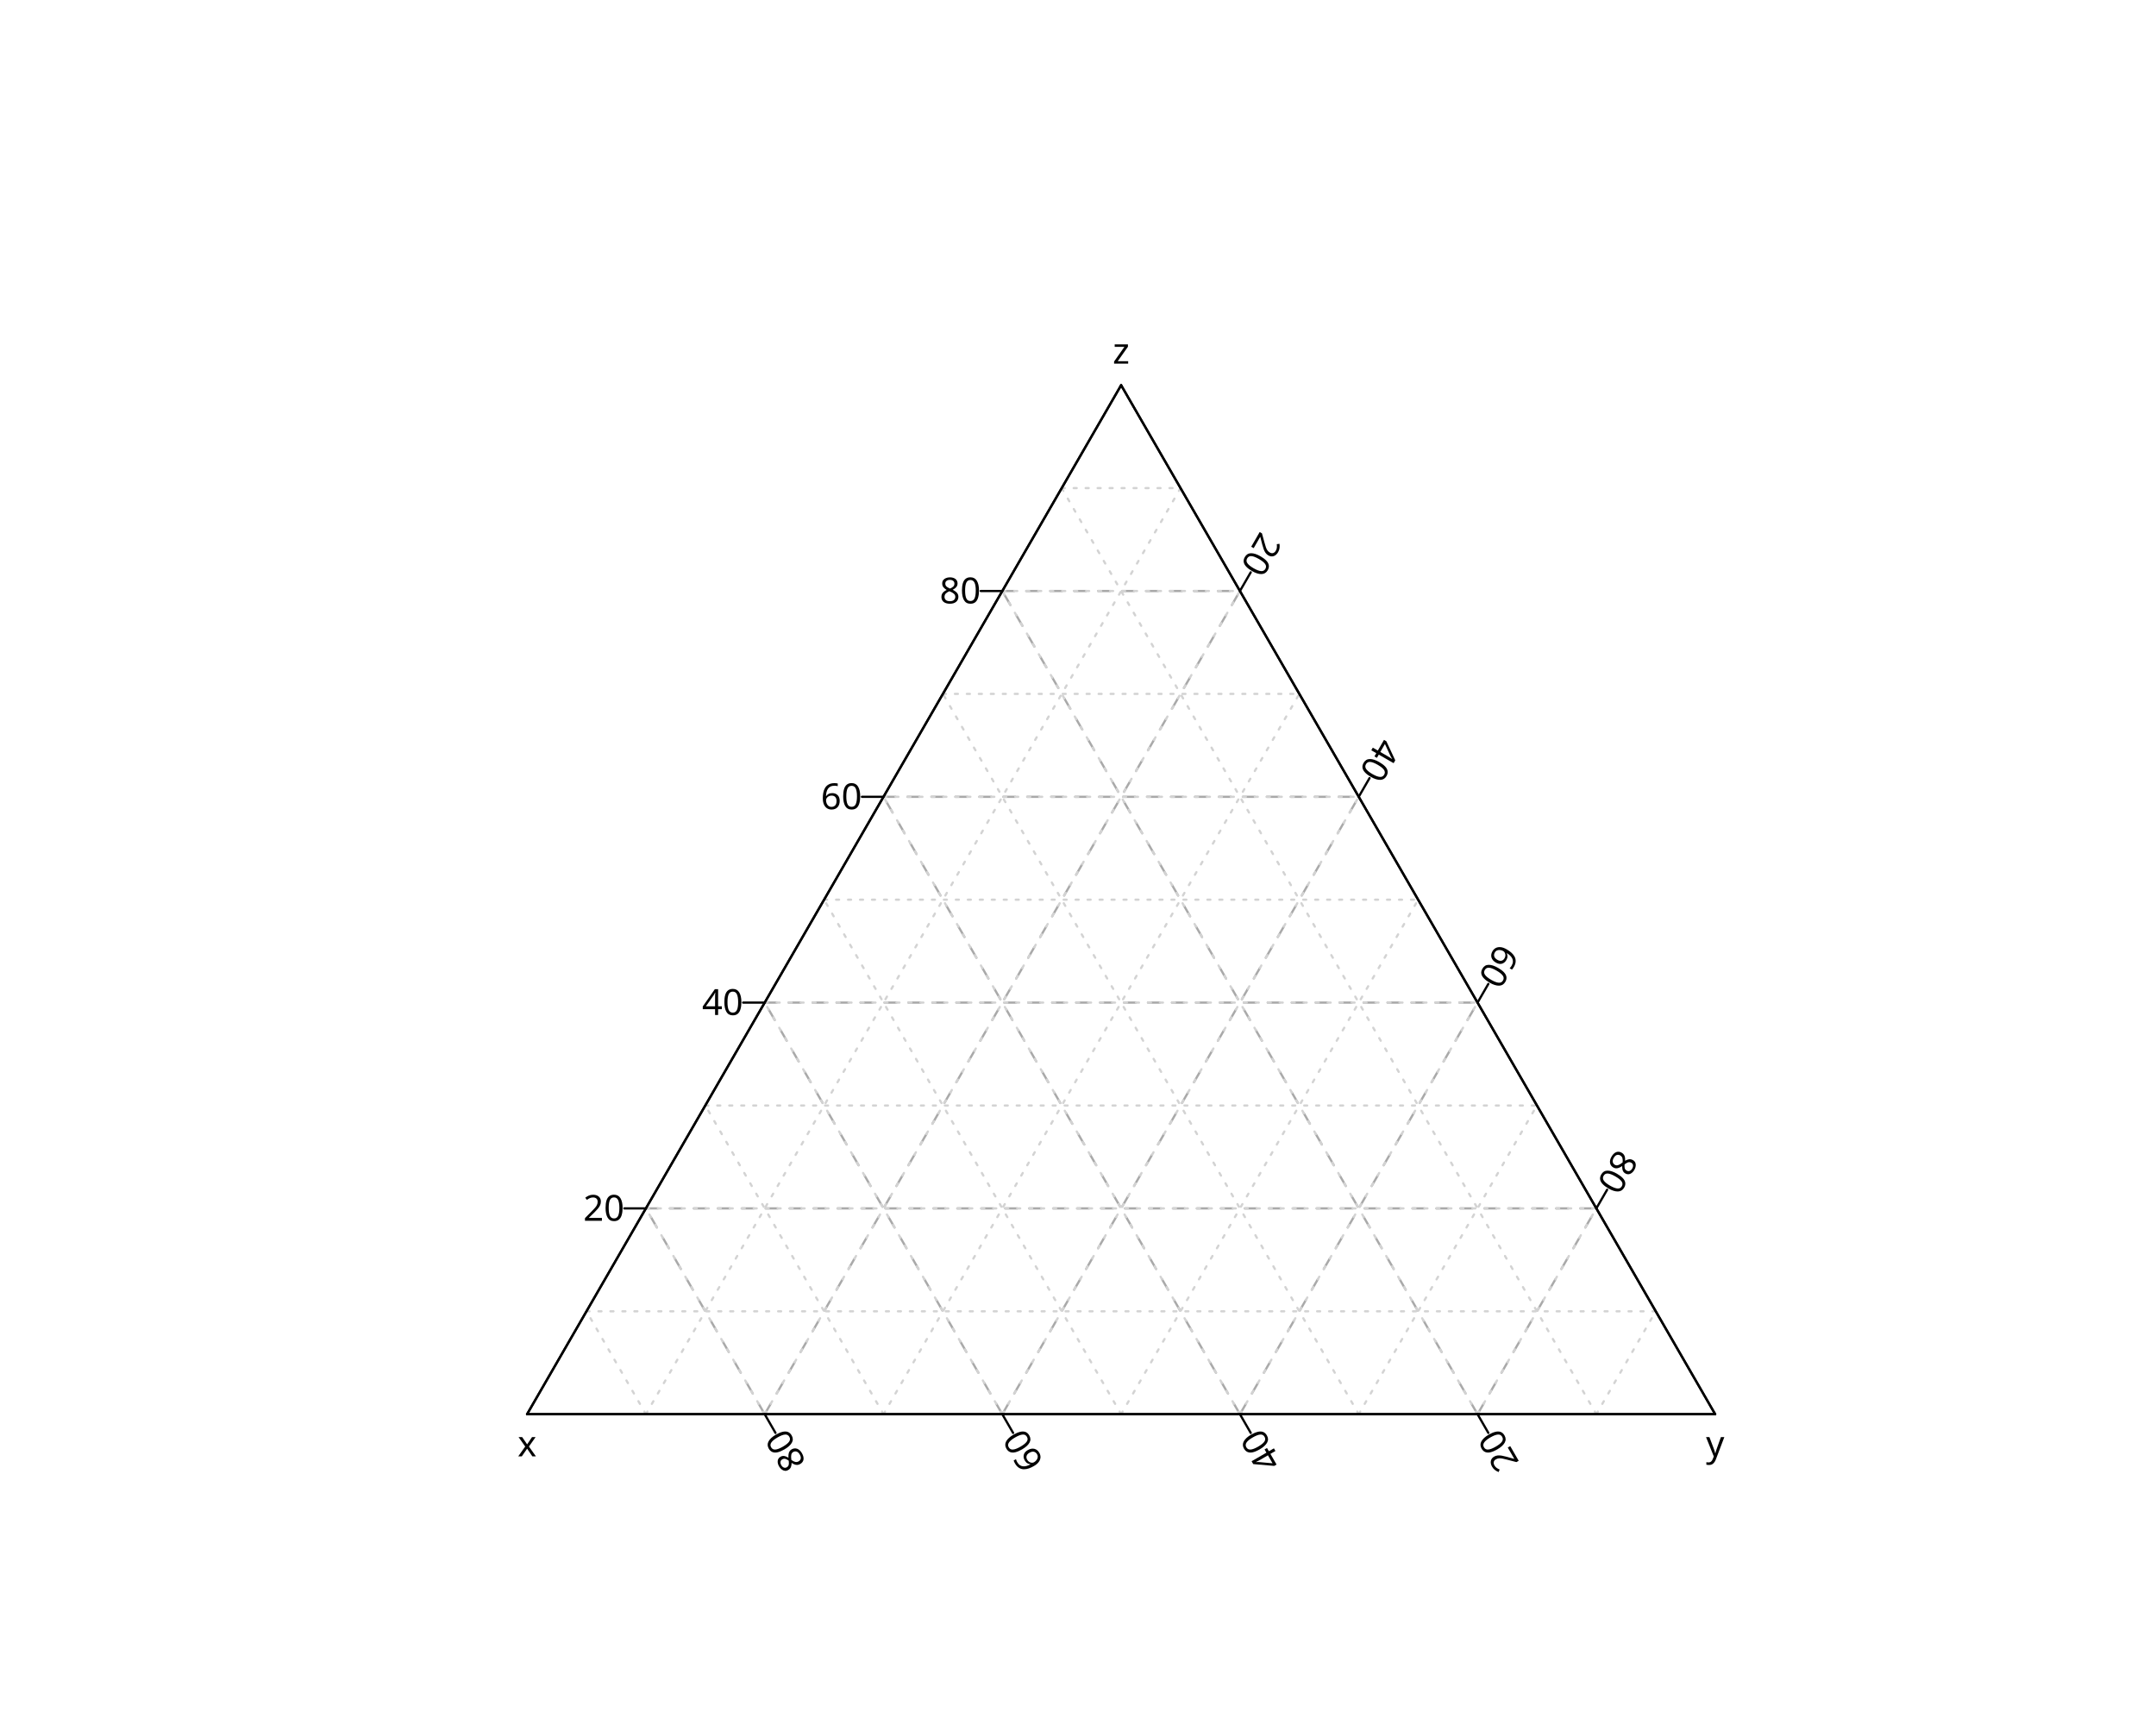
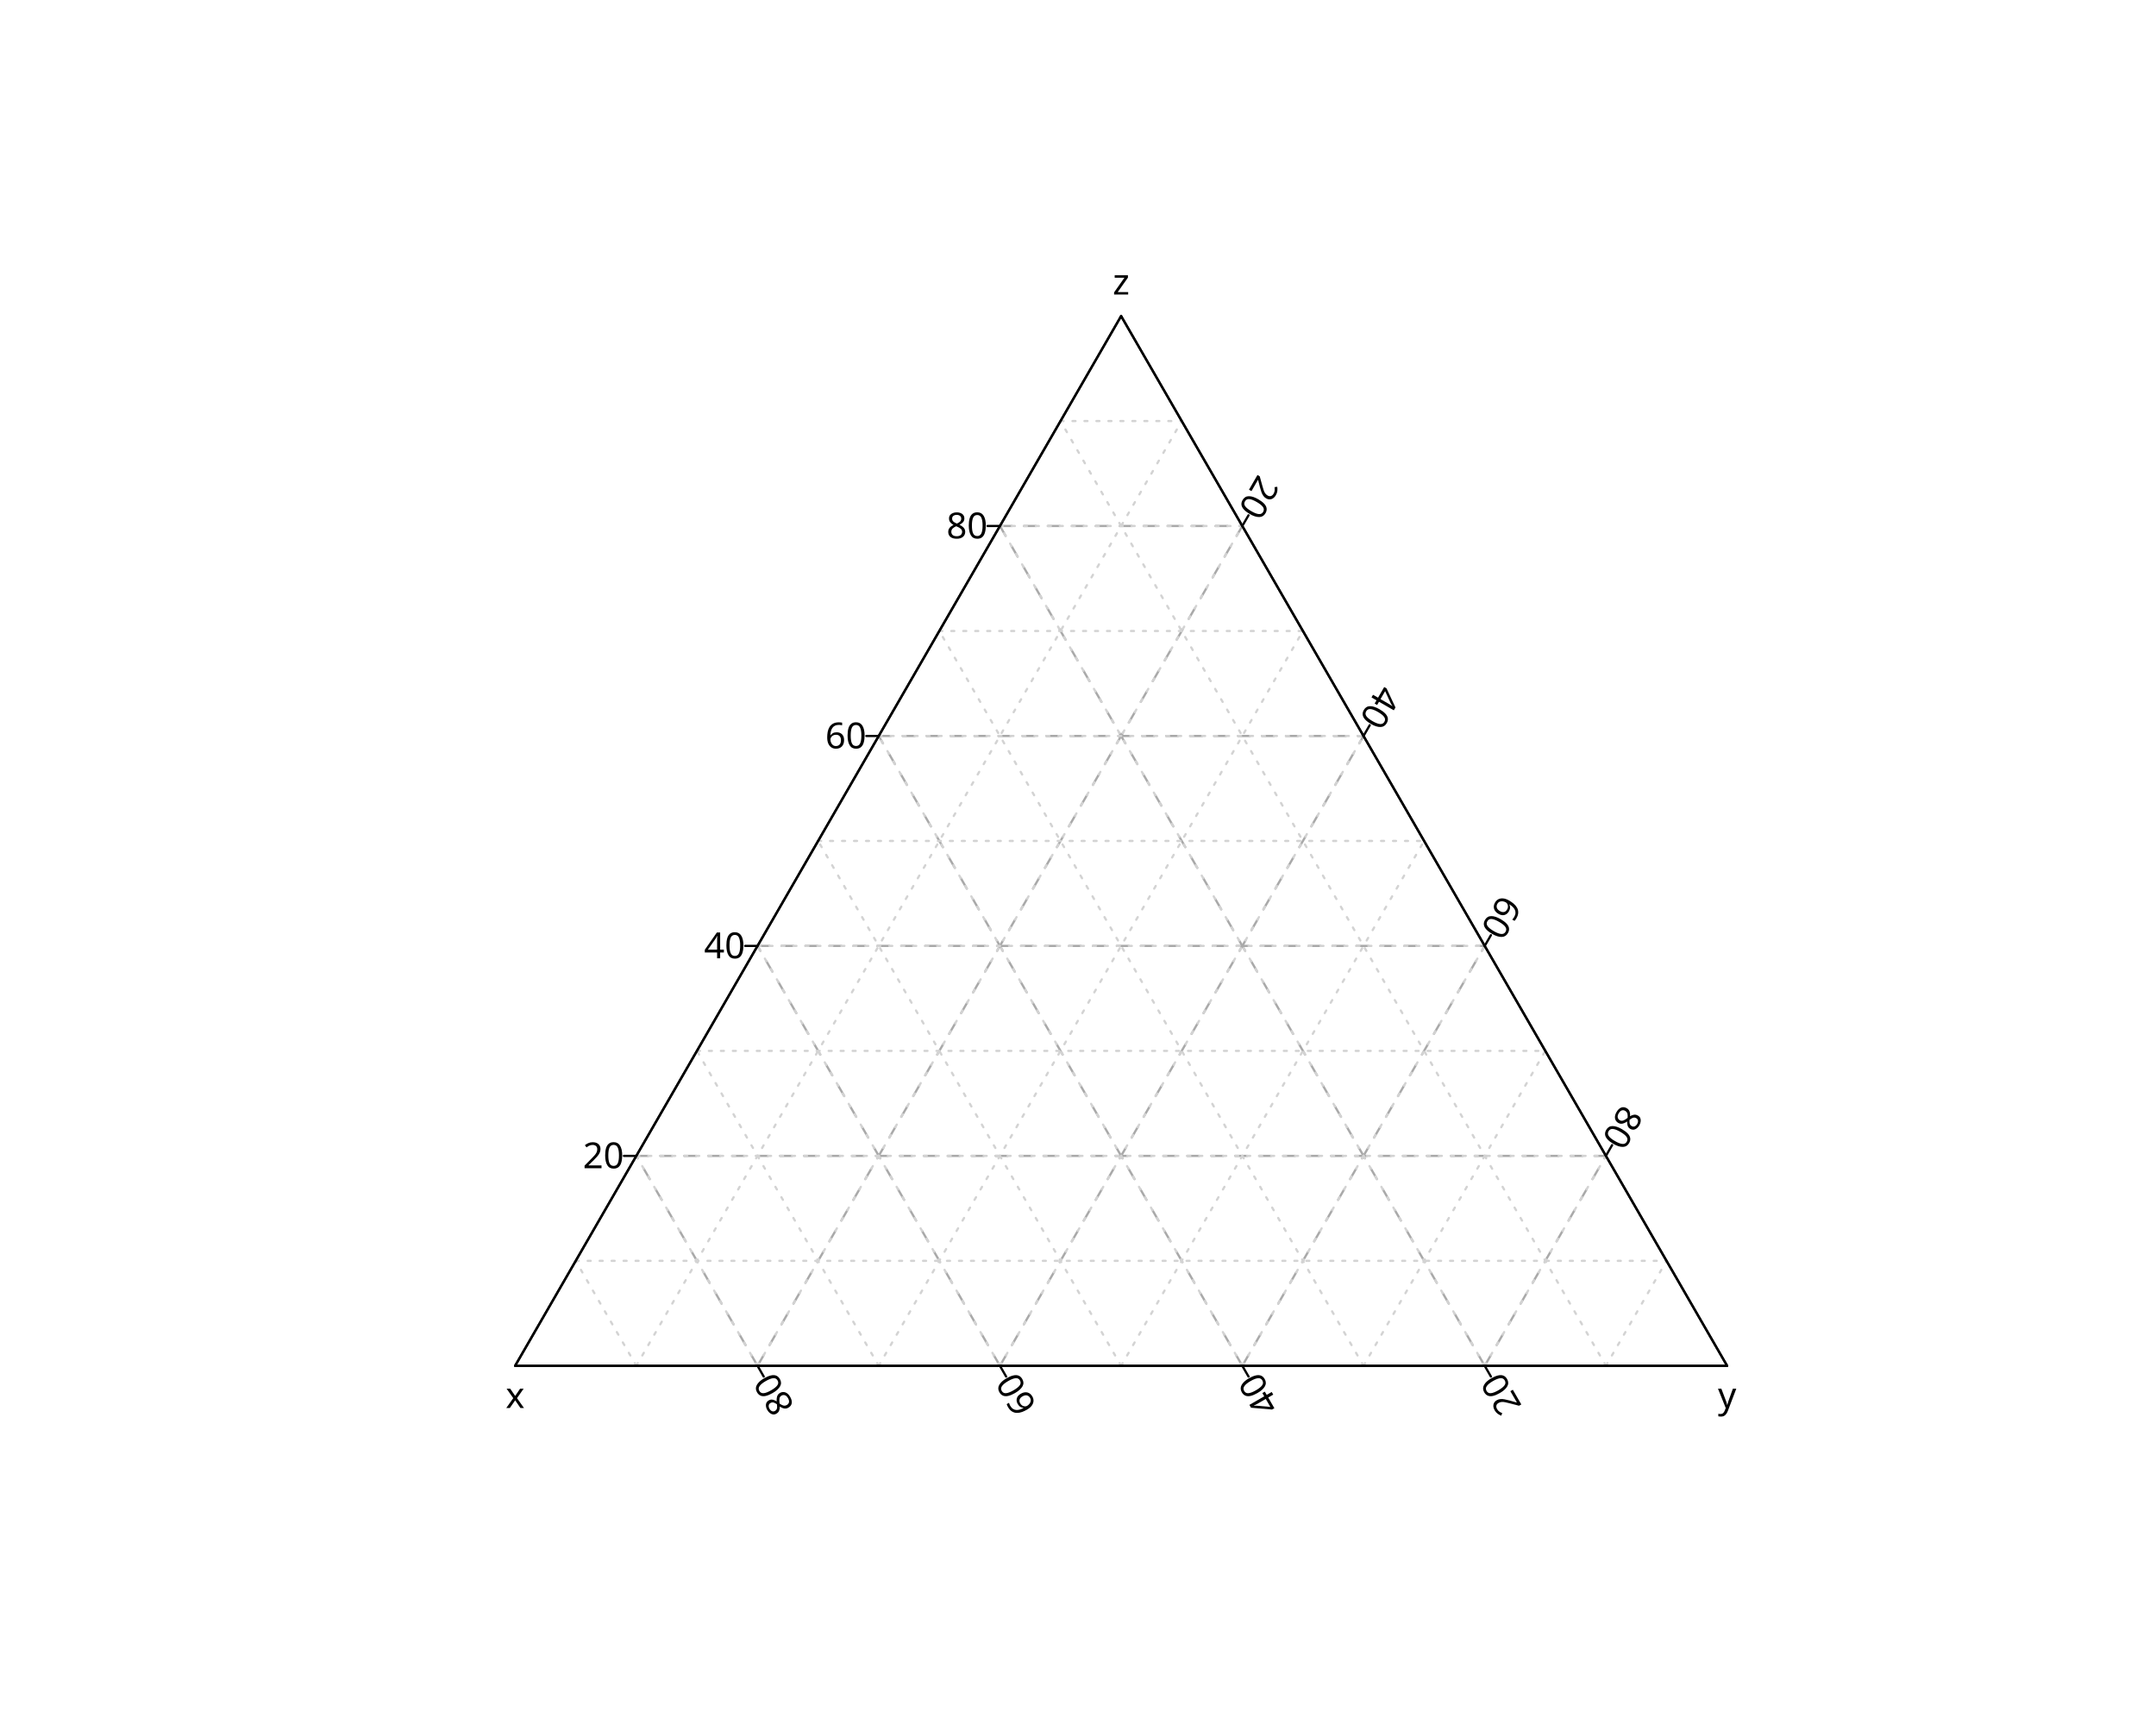
<svg xmlns="http://www.w3.org/2000/svg" class="svglite" data-engine-version="2.0" width="720.00pt" height="576.00pt" viewBox="0 0 720.00 576.00">
  <defs>
    <style type="text/css">
    .svglite line, .svglite polyline, .svglite polygon, .svglite path, .svglite rect, .svglite circle {
      fill: none;
      stroke: #000000;
      stroke-linecap: round;
      stroke-linejoin: round;
      stroke-miterlimit: 10.00;
    }
  </style>
  </defs>
  <rect width="100%" height="100%" style="stroke: none; fill: #FFFFFF;" />
  <defs>
    <clipPath id="cpMC4wMHw3MjAuMDB8MC4wMHw1NzYuMDA=">
      <rect x="0.00" y="0.00" width="720.00" height="576.00" />
    </clipPath>
  </defs>
  <g clip-path="url(#cpMC4wMHw3MjAuMDB8MC4wMHw1NzYuMDA=)">
</g>
  <defs>
    <clipPath id="cpMTUyLjY0fDU5Ni4xNnw1OS4wNHw1MDIuNTY=">
      <rect x="152.64" y="59.04" width="443.52" height="443.52" />
    </clipPath>
  </defs>
  <g clip-path="url(#cpMTUyLjY0fDU5Ni4xNnw1OS4wNHw1MDIuNTY=)">
-     <line x1="493.43" y1="472.22" x2="334.72" y2="197.34" style="stroke-width: 0.75; stroke: #A9A9A9; stroke-dasharray: 4.00,4.00;" />
-     <line x1="493.43" y1="472.22" x2="533.10" y2="403.50" style="stroke-width: 0.75; stroke: #A9A9A9; stroke-dasharray: 4.00,4.00;" />
-     <line x1="215.70" y1="403.50" x2="533.10" y2="403.50" style="stroke-width: 0.75; stroke: #A9A9A9; stroke-dasharray: 4.00,4.00;" />
-     <line x1="414.08" y1="472.22" x2="295.05" y2="266.06" style="stroke-width: 0.75; stroke: #A9A9A9; stroke-dasharray: 4.00,4.00;" />
-     <line x1="414.08" y1="472.22" x2="493.43" y2="334.78" style="stroke-width: 0.75; stroke: #A9A9A9; stroke-dasharray: 4.00,4.00;" />
-     <line x1="255.37" y1="334.78" x2="493.43" y2="334.78" style="stroke-width: 0.75; stroke: #A9A9A9; stroke-dasharray: 4.00,4.00;" />
-     <line x1="334.72" y1="472.22" x2="255.37" y2="334.78" style="stroke-width: 0.75; stroke: #A9A9A9; stroke-dasharray: 4.00,4.00;" />
-     <line x1="334.72" y1="472.22" x2="453.75" y2="266.06" style="stroke-width: 0.75; stroke: #A9A9A9; stroke-dasharray: 4.00,4.00;" />
-     <line x1="295.05" y1="266.06" x2="453.75" y2="266.06" style="stroke-width: 0.75; stroke: #A9A9A9; stroke-dasharray: 4.00,4.00;" />
-     <line x1="255.37" y1="472.22" x2="215.70" y2="403.50" style="stroke-width: 0.75; stroke: #A9A9A9; stroke-dasharray: 4.00,4.00;" />
-     <line x1="255.37" y1="472.22" x2="414.08" y2="197.34" style="stroke-width: 0.75; stroke: #A9A9A9; stroke-dasharray: 4.00,4.00;" />
-     <line x1="334.72" y1="197.34" x2="414.08" y2="197.34" style="stroke-width: 0.75; stroke: #A9A9A9; stroke-dasharray: 4.00,4.00;" />
-     <line x1="533.10" y1="472.22" x2="354.56" y2="162.98" style="stroke-width: 0.75; stroke: #D3D3D3; stroke-dasharray: 1.00,3.00;" />
-     <line x1="533.10" y1="472.22" x2="552.94" y2="437.86" style="stroke-width: 0.75; stroke: #D3D3D3; stroke-dasharray: 1.00,3.00;" />
-     <line x1="195.86" y1="437.86" x2="552.94" y2="437.86" style="stroke-width: 0.75; stroke: #D3D3D3; stroke-dasharray: 1.00,3.00;" />
-     <line x1="493.43" y1="472.22" x2="334.72" y2="197.34" style="stroke-width: 0.75; stroke: #D3D3D3; stroke-dasharray: 1.00,3.00;" />
-     <line x1="493.43" y1="472.22" x2="533.10" y2="403.50" style="stroke-width: 0.75; stroke: #D3D3D3; stroke-dasharray: 1.00,3.00;" />
-     <line x1="215.70" y1="403.50" x2="533.10" y2="403.50" style="stroke-width: 0.75; stroke: #D3D3D3; stroke-dasharray: 1.00,3.00;" />
-     <line x1="453.75" y1="472.22" x2="314.89" y2="231.70" style="stroke-width: 0.75; stroke: #D3D3D3; stroke-dasharray: 1.00,3.00;" />
-     <line x1="453.75" y1="472.22" x2="513.26" y2="369.14" style="stroke-width: 0.75; stroke: #D3D3D3; stroke-dasharray: 1.00,3.00;" />
-     <line x1="235.54" y1="369.14" x2="513.26" y2="369.14" style="stroke-width: 0.75; stroke: #D3D3D3; stroke-dasharray: 1.00,3.00;" />
-     <line x1="414.08" y1="472.22" x2="295.05" y2="266.06" style="stroke-width: 0.75; stroke: #D3D3D3; stroke-dasharray: 1.00,3.00;" />
-     <line x1="414.08" y1="472.22" x2="493.43" y2="334.78" style="stroke-width: 0.75; stroke: #D3D3D3; stroke-dasharray: 1.00,3.00;" />
-     <line x1="255.37" y1="334.78" x2="493.43" y2="334.78" style="stroke-width: 0.75; stroke: #D3D3D3; stroke-dasharray: 1.00,3.00;" />
-     <line x1="374.40" y1="472.22" x2="275.21" y2="300.42" style="stroke-width: 0.75; stroke: #D3D3D3; stroke-dasharray: 1.00,3.00;" />
-     <line x1="374.40" y1="472.22" x2="473.59" y2="300.42" style="stroke-width: 0.75; stroke: #D3D3D3; stroke-dasharray: 1.00,3.00;" />
-     <line x1="275.21" y1="300.42" x2="473.59" y2="300.42" style="stroke-width: 0.75; stroke: #D3D3D3; stroke-dasharray: 1.00,3.00;" />
-     <line x1="334.72" y1="472.22" x2="255.37" y2="334.78" style="stroke-width: 0.75; stroke: #D3D3D3; stroke-dasharray: 1.00,3.00;" />
-     <line x1="334.72" y1="472.22" x2="453.75" y2="266.06" style="stroke-width: 0.75; stroke: #D3D3D3; stroke-dasharray: 1.00,3.00;" />
-     <line x1="295.05" y1="266.06" x2="453.75" y2="266.06" style="stroke-width: 0.75; stroke: #D3D3D3; stroke-dasharray: 1.00,3.00;" />
-     <line x1="295.05" y1="472.22" x2="235.54" y2="369.14" style="stroke-width: 0.75; stroke: #D3D3D3; stroke-dasharray: 1.00,3.00;" />
-     <line x1="295.05" y1="472.22" x2="433.91" y2="231.70" style="stroke-width: 0.75; stroke: #D3D3D3; stroke-dasharray: 1.00,3.00;" />
-     <line x1="314.89" y1="231.70" x2="433.91" y2="231.70" style="stroke-width: 0.75; stroke: #D3D3D3; stroke-dasharray: 1.00,3.00;" />
-     <line x1="255.37" y1="472.22" x2="215.70" y2="403.50" style="stroke-width: 0.75; stroke: #D3D3D3; stroke-dasharray: 1.00,3.00;" />
-     <line x1="255.37" y1="472.22" x2="414.08" y2="197.34" style="stroke-width: 0.75; stroke: #D3D3D3; stroke-dasharray: 1.00,3.00;" />
-     <line x1="334.72" y1="197.34" x2="414.08" y2="197.34" style="stroke-width: 0.75; stroke: #D3D3D3; stroke-dasharray: 1.00,3.00;" />
-     <line x1="215.70" y1="472.22" x2="195.86" y2="437.86" style="stroke-width: 0.75; stroke: #D3D3D3; stroke-dasharray: 1.00,3.00;" />
-     <line x1="215.70" y1="472.22" x2="394.24" y2="162.98" style="stroke-width: 0.75; stroke: #D3D3D3; stroke-dasharray: 1.00,3.00;" />
-     <line x1="354.56" y1="162.98" x2="394.24" y2="162.98" style="stroke-width: 0.75; stroke: #D3D3D3; stroke-dasharray: 1.00,3.00;" />
-     <text transform="translate(262.55,476.39) rotate(-120)" text-anchor="end" style="font-size: 12.00px; font-family: sans;" textLength="13.35px" lengthAdjust="spacingAndGlyphs">80</text>
-     <text transform="translate(341.90,476.39) rotate(-120)" text-anchor="end" style="font-size: 12.00px; font-family: sans;" textLength="13.35px" lengthAdjust="spacingAndGlyphs">60</text>
-     <text transform="translate(421.25,476.39) rotate(-120)" text-anchor="end" style="font-size: 12.00px; font-family: sans;" textLength="13.35px" lengthAdjust="spacingAndGlyphs">40</text>
-     <text transform="translate(500.60,476.39) rotate(-120)" text-anchor="end" style="font-size: 12.00px; font-family: sans;" textLength="13.35px" lengthAdjust="spacingAndGlyphs">20</text>
-     <line x1="176.02" y1="472.22" x2="572.78" y2="472.22" style="stroke-width: 0.75;" />
-     <line x1="255.37" y1="472.22" x2="258.97" y2="478.46" style="stroke-width: 0.75;" />
-     <line x1="334.72" y1="472.22" x2="338.32" y2="478.46" style="stroke-width: 0.75;" />
-     <line x1="414.08" y1="472.22" x2="417.68" y2="478.46" style="stroke-width: 0.75;" />
-     <line x1="493.43" y1="472.22" x2="497.03" y2="478.46" style="stroke-width: 0.75;" />
-     <text transform="translate(533.13,395.20) rotate(-240)" text-anchor="end" style="font-size: 12.00px; font-family: sans;" textLength="13.35px" lengthAdjust="spacingAndGlyphs">80</text>
-     <text transform="translate(493.45,326.48) rotate(-240)" text-anchor="end" style="font-size: 12.00px; font-family: sans;" textLength="13.35px" lengthAdjust="spacingAndGlyphs">60</text>
-     <text transform="translate(453.77,257.76) rotate(-240)" text-anchor="end" style="font-size: 12.00px; font-family: sans;" textLength="13.35px" lengthAdjust="spacingAndGlyphs">40</text>
-     <text transform="translate(414.10,189.04) rotate(-240)" text-anchor="end" style="font-size: 12.00px; font-family: sans;" textLength="13.35px" lengthAdjust="spacingAndGlyphs">20</text>
-     <line x1="572.78" y1="472.22" x2="374.40" y2="128.62" style="stroke-width: 0.75;" />
-     <line x1="533.10" y1="403.50" x2="536.70" y2="397.27" style="stroke-width: 0.75;" />
-     <line x1="493.43" y1="334.78" x2="497.03" y2="328.55" style="stroke-width: 0.75;" />
-     <line x1="453.75" y1="266.06" x2="457.35" y2="259.83" style="stroke-width: 0.75;" />
-     <line x1="414.08" y1="197.34" x2="417.68" y2="191.11" style="stroke-width: 0.75;" />
-     <text x="327.52" y="201.47" text-anchor="end" style="font-size: 12.00px; font-family: sans;" textLength="13.35px" lengthAdjust="spacingAndGlyphs">80</text>
-     <text x="287.85" y="270.19" text-anchor="end" style="font-size: 12.00px; font-family: sans;" textLength="13.35px" lengthAdjust="spacingAndGlyphs">60</text>
-     <text x="248.17" y="338.91" text-anchor="end" style="font-size: 12.00px; font-family: sans;" textLength="13.35px" lengthAdjust="spacingAndGlyphs">40</text>
-     <text x="208.50" y="407.63" text-anchor="end" style="font-size: 12.00px; font-family: sans;" textLength="13.35px" lengthAdjust="spacingAndGlyphs">20</text>
-     <line x1="374.40" y1="128.62" x2="176.02" y2="472.22" style="stroke-width: 0.75;" />
-     <line x1="334.72" y1="197.34" x2="327.52" y2="197.34" style="stroke-width: 0.75;" />
-     <line x1="295.05" y1="266.06" x2="287.85" y2="266.06" style="stroke-width: 0.75;" />
-     <line x1="255.37" y1="334.78" x2="248.17" y2="334.78" style="stroke-width: 0.75;" />
-     <line x1="215.70" y1="403.50" x2="208.50" y2="403.50" style="stroke-width: 0.75;" />
-     <polygon points="176.02,472.22 374.40,128.62 572.78,472.22 " style="stroke-width: 0.75; fill: none;" />
-     <text x="176.02" y="486.30" text-anchor="middle" style="font-size: 12.00px; font-family: sans;" textLength="6.00px" lengthAdjust="spacingAndGlyphs">x</text>
-     <text x="572.78" y="486.30" text-anchor="middle" style="font-size: 12.00px; font-family: sans;" textLength="6.00px" lengthAdjust="spacingAndGlyphs">y</text>
-     <text x="374.40" y="121.42" text-anchor="middle" style="font-size: 12.00px; font-family: sans;" textLength="6.00px" lengthAdjust="spacingAndGlyphs">z</text>
+     <line x1="495.82" y1="456.06" x2="333.93" y2="175.64" style="stroke-width: 0.75; stroke: #A9A9A9; stroke-dasharray: 4.00,4.00;" />
+     <line x1="495.82" y1="456.06" x2="536.30" y2="385.96" style="stroke-width: 0.75; stroke: #A9A9A9; stroke-dasharray: 4.00,4.00;" />
+     <line x1="212.50" y1="385.96" x2="536.30" y2="385.96" style="stroke-width: 0.75; stroke: #A9A9A9; stroke-dasharray: 4.00,4.00;" />
+     <line x1="414.87" y1="456.06" x2="293.45" y2="245.75" style="stroke-width: 0.75; stroke: #A9A9A9; stroke-dasharray: 4.00,4.00;" />
+     <line x1="414.87" y1="456.06" x2="495.82" y2="315.85" style="stroke-width: 0.75; stroke: #A9A9A9; stroke-dasharray: 4.00,4.00;" />
+     <line x1="252.98" y1="315.85" x2="495.82" y2="315.85" style="stroke-width: 0.75; stroke: #A9A9A9; stroke-dasharray: 4.00,4.00;" />
+     <line x1="333.93" y1="456.06" x2="252.98" y2="315.85" style="stroke-width: 0.75; stroke: #A9A9A9; stroke-dasharray: 4.00,4.00;" />
+     <line x1="333.93" y1="456.06" x2="455.35" y2="245.75" style="stroke-width: 0.75; stroke: #A9A9A9; stroke-dasharray: 4.00,4.00;" />
+     <line x1="293.45" y1="245.75" x2="455.35" y2="245.75" style="stroke-width: 0.75; stroke: #A9A9A9; stroke-dasharray: 4.00,4.00;" />
+     <line x1="252.98" y1="456.06" x2="212.50" y2="385.96" style="stroke-width: 0.75; stroke: #A9A9A9; stroke-dasharray: 4.00,4.00;" />
+     <line x1="252.98" y1="456.06" x2="414.87" y2="175.64" style="stroke-width: 0.75; stroke: #A9A9A9; stroke-dasharray: 4.00,4.00;" />
+     <line x1="333.93" y1="175.64" x2="414.87" y2="175.64" style="stroke-width: 0.75; stroke: #A9A9A9; stroke-dasharray: 4.00,4.00;" />
+     <line x1="536.30" y1="456.06" x2="354.16" y2="140.59" style="stroke-width: 0.75; stroke: #D3D3D3; stroke-dasharray: 1.00,3.00;" />
+     <line x1="536.30" y1="456.06" x2="556.54" y2="421.01" style="stroke-width: 0.75; stroke: #D3D3D3; stroke-dasharray: 1.00,3.00;" />
+     <line x1="192.26" y1="421.01" x2="556.54" y2="421.01" style="stroke-width: 0.75; stroke: #D3D3D3; stroke-dasharray: 1.00,3.00;" />
+     <line x1="495.82" y1="456.06" x2="333.93" y2="175.64" style="stroke-width: 0.75; stroke: #D3D3D3; stroke-dasharray: 1.00,3.00;" />
+     <line x1="495.82" y1="456.06" x2="536.30" y2="385.96" style="stroke-width: 0.75; stroke: #D3D3D3; stroke-dasharray: 1.00,3.00;" />
+     <line x1="212.50" y1="385.96" x2="536.30" y2="385.96" style="stroke-width: 0.75; stroke: #D3D3D3; stroke-dasharray: 1.00,3.00;" />
+     <line x1="455.35" y1="456.06" x2="313.69" y2="210.70" style="stroke-width: 0.75; stroke: #D3D3D3; stroke-dasharray: 1.00,3.00;" />
+     <line x1="455.35" y1="456.06" x2="516.06" y2="350.90" style="stroke-width: 0.75; stroke: #D3D3D3; stroke-dasharray: 1.00,3.00;" />
+     <line x1="232.74" y1="350.90" x2="516.06" y2="350.90" style="stroke-width: 0.75; stroke: #D3D3D3; stroke-dasharray: 1.00,3.00;" />
+     <line x1="414.87" y1="456.06" x2="293.45" y2="245.75" style="stroke-width: 0.75; stroke: #D3D3D3; stroke-dasharray: 1.00,3.00;" />
+     <line x1="414.87" y1="456.06" x2="495.82" y2="315.85" style="stroke-width: 0.75; stroke: #D3D3D3; stroke-dasharray: 1.00,3.00;" />
+     <line x1="252.98" y1="315.85" x2="495.82" y2="315.85" style="stroke-width: 0.75; stroke: #D3D3D3; stroke-dasharray: 1.00,3.00;" />
+     <line x1="374.40" y1="456.06" x2="273.21" y2="280.80" style="stroke-width: 0.75; stroke: #D3D3D3; stroke-dasharray: 1.00,3.00;" />
+     <line x1="374.40" y1="456.06" x2="475.59" y2="280.80" style="stroke-width: 0.75; stroke: #D3D3D3; stroke-dasharray: 1.00,3.00;" />
+     <line x1="273.21" y1="280.80" x2="475.59" y2="280.80" style="stroke-width: 0.75; stroke: #D3D3D3; stroke-dasharray: 1.00,3.00;" />
+     <line x1="333.93" y1="456.06" x2="252.98" y2="315.85" style="stroke-width: 0.75; stroke: #D3D3D3; stroke-dasharray: 1.00,3.00;" />
+     <line x1="333.93" y1="456.06" x2="455.35" y2="245.75" style="stroke-width: 0.75; stroke: #D3D3D3; stroke-dasharray: 1.00,3.00;" />
+     <line x1="293.45" y1="245.75" x2="455.35" y2="245.75" style="stroke-width: 0.75; stroke: #D3D3D3; stroke-dasharray: 1.00,3.00;" />
+     <line x1="293.45" y1="456.06" x2="232.74" y2="350.90" style="stroke-width: 0.75; stroke: #D3D3D3; stroke-dasharray: 1.00,3.00;" />
+     <line x1="293.45" y1="456.06" x2="435.11" y2="210.70" style="stroke-width: 0.75; stroke: #D3D3D3; stroke-dasharray: 1.00,3.00;" />
+     <line x1="313.69" y1="210.70" x2="435.11" y2="210.70" style="stroke-width: 0.75; stroke: #D3D3D3; stroke-dasharray: 1.00,3.00;" />
+     <line x1="252.98" y1="456.06" x2="212.50" y2="385.96" style="stroke-width: 0.75; stroke: #D3D3D3; stroke-dasharray: 1.00,3.00;" />
+     <line x1="252.98" y1="456.06" x2="414.87" y2="175.64" style="stroke-width: 0.75; stroke: #D3D3D3; stroke-dasharray: 1.00,3.00;" />
+     <line x1="333.93" y1="175.64" x2="414.87" y2="175.64" style="stroke-width: 0.75; stroke: #D3D3D3; stroke-dasharray: 1.00,3.00;" />
+     <line x1="212.50" y1="456.06" x2="192.26" y2="421.01" style="stroke-width: 0.75; stroke: #D3D3D3; stroke-dasharray: 1.00,3.00;" />
+     <line x1="212.50" y1="456.06" x2="394.64" y2="140.59" style="stroke-width: 0.75; stroke: #D3D3D3; stroke-dasharray: 1.00,3.00;" />
+     <line x1="354.16" y1="140.59" x2="394.64" y2="140.59" style="stroke-width: 0.75; stroke: #D3D3D3; stroke-dasharray: 1.00,3.00;" />
+     <text transform="translate(258.62,457.57) rotate(-120)" text-anchor="end" style="font-size: 12.00px; font-family: sans;" textLength="13.35px" lengthAdjust="spacingAndGlyphs">80</text>
+     <text transform="translate(339.57,457.57) rotate(-120)" text-anchor="end" style="font-size: 12.00px; font-family: sans;" textLength="13.35px" lengthAdjust="spacingAndGlyphs">60</text>
+     <text transform="translate(420.52,457.57) rotate(-120)" text-anchor="end" style="font-size: 12.00px; font-family: sans;" textLength="13.35px" lengthAdjust="spacingAndGlyphs">40</text>
+     <text transform="translate(501.47,457.57) rotate(-120)" text-anchor="end" style="font-size: 12.00px; font-family: sans;" textLength="13.35px" lengthAdjust="spacingAndGlyphs">20</text>
+     <line x1="172.03" y1="456.06" x2="576.77" y2="456.06" style="stroke-width: 0.75;" />
+     <line x1="252.98" y1="456.06" x2="255.04" y2="459.64" style="stroke-width: 0.75;" />
+     <line x1="333.93" y1="456.06" x2="335.99" y2="459.64" style="stroke-width: 0.75;" />
+     <line x1="414.87" y1="456.06" x2="416.94" y2="459.64" style="stroke-width: 0.75;" />
+     <line x1="495.82" y1="456.06" x2="497.89" y2="459.64" style="stroke-width: 0.75;" />
+     <text transform="translate(534.79,380.32) rotate(-240)" text-anchor="end" style="font-size: 12.00px; font-family: sans;" textLength="13.35px" lengthAdjust="spacingAndGlyphs">80</text>
+     <text transform="translate(494.31,310.21) rotate(-240)" text-anchor="end" style="font-size: 12.00px; font-family: sans;" textLength="13.35px" lengthAdjust="spacingAndGlyphs">60</text>
+     <text transform="translate(453.84,240.11) rotate(-240)" text-anchor="end" style="font-size: 12.00px; font-family: sans;" textLength="13.35px" lengthAdjust="spacingAndGlyphs">40</text>
+     <text transform="translate(413.36,170.00) rotate(-240)" text-anchor="end" style="font-size: 12.00px; font-family: sans;" textLength="13.35px" lengthAdjust="spacingAndGlyphs">20</text>
+     <line x1="576.77" y1="456.06" x2="374.40" y2="105.54" style="stroke-width: 0.75;" />
+     <line x1="536.30" y1="385.96" x2="538.36" y2="382.38" style="stroke-width: 0.75;" />
+     <line x1="495.82" y1="315.85" x2="497.89" y2="312.28" style="stroke-width: 0.75;" />
+     <line x1="455.35" y1="245.75" x2="457.41" y2="242.17" style="stroke-width: 0.75;" />
+     <line x1="414.87" y1="175.64" x2="416.94" y2="172.07" style="stroke-width: 0.75;" />
+     <text x="329.80" y="179.77" text-anchor="end" style="font-size: 12.00px; font-family: sans;" textLength="13.35px" lengthAdjust="spacingAndGlyphs">80</text>
+     <text x="289.32" y="249.88" text-anchor="end" style="font-size: 12.00px; font-family: sans;" textLength="13.35px" lengthAdjust="spacingAndGlyphs">60</text>
+     <text x="248.85" y="319.98" text-anchor="end" style="font-size: 12.00px; font-family: sans;" textLength="13.35px" lengthAdjust="spacingAndGlyphs">40</text>
+     <text x="208.37" y="390.09" text-anchor="end" style="font-size: 12.00px; font-family: sans;" textLength="13.35px" lengthAdjust="spacingAndGlyphs">20</text>
+     <line x1="374.40" y1="105.54" x2="172.03" y2="456.06" style="stroke-width: 0.75;" />
+     <line x1="333.93" y1="175.64" x2="329.80" y2="175.64" style="stroke-width: 0.75;" />
+     <line x1="293.45" y1="245.75" x2="289.32" y2="245.75" style="stroke-width: 0.75;" />
+     <line x1="252.98" y1="315.85" x2="248.85" y2="315.85" style="stroke-width: 0.75;" />
+     <line x1="212.50" y1="385.96" x2="208.37" y2="385.96" style="stroke-width: 0.75;" />
+     <polygon points="172.03,456.06 374.40,105.54 576.77,456.06 " style="stroke-width: 0.75; fill: none;" />
+     <text x="172.03" y="470.14" text-anchor="middle" style="font-size: 12.00px; font-family: sans;" textLength="6.00px" lengthAdjust="spacingAndGlyphs">x</text>
+     <text x="576.77" y="470.14" text-anchor="middle" style="font-size: 12.00px; font-family: sans;" textLength="6.00px" lengthAdjust="spacingAndGlyphs">y</text>
+     <text x="374.40" y="98.34" text-anchor="middle" style="font-size: 12.00px; font-family: sans;" textLength="6.00px" lengthAdjust="spacingAndGlyphs">z</text>
  </g>
</svg>
